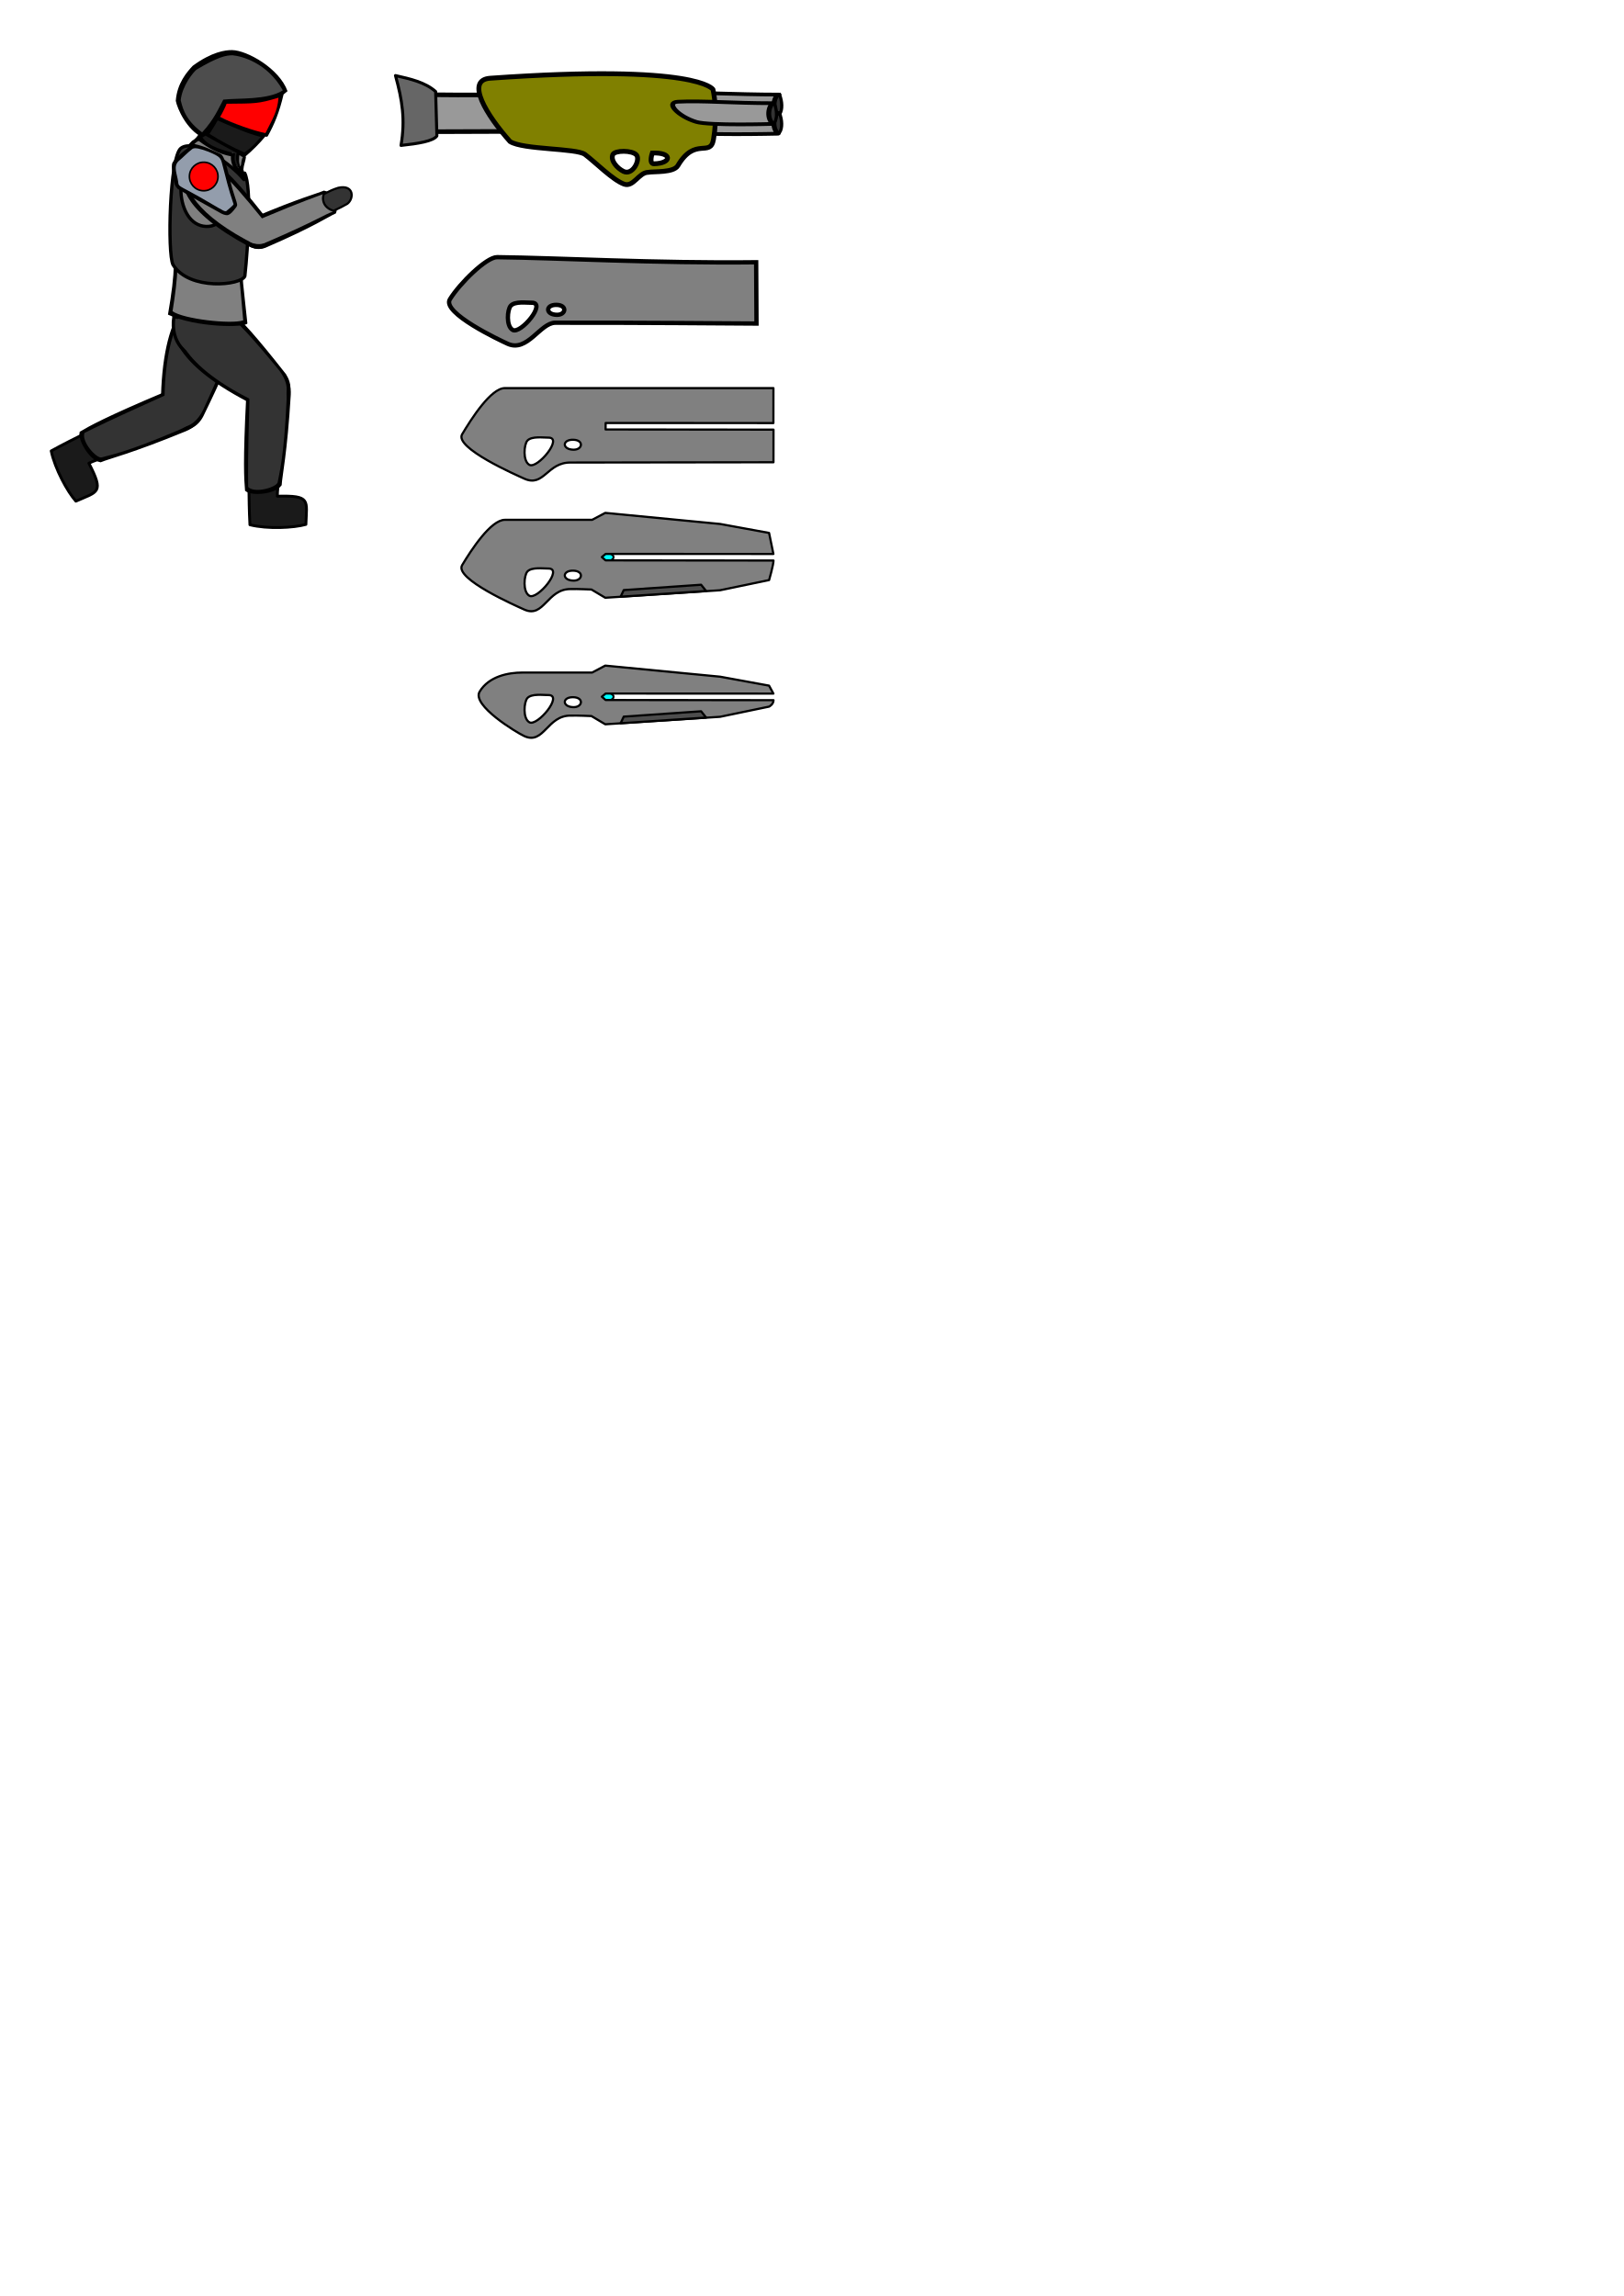
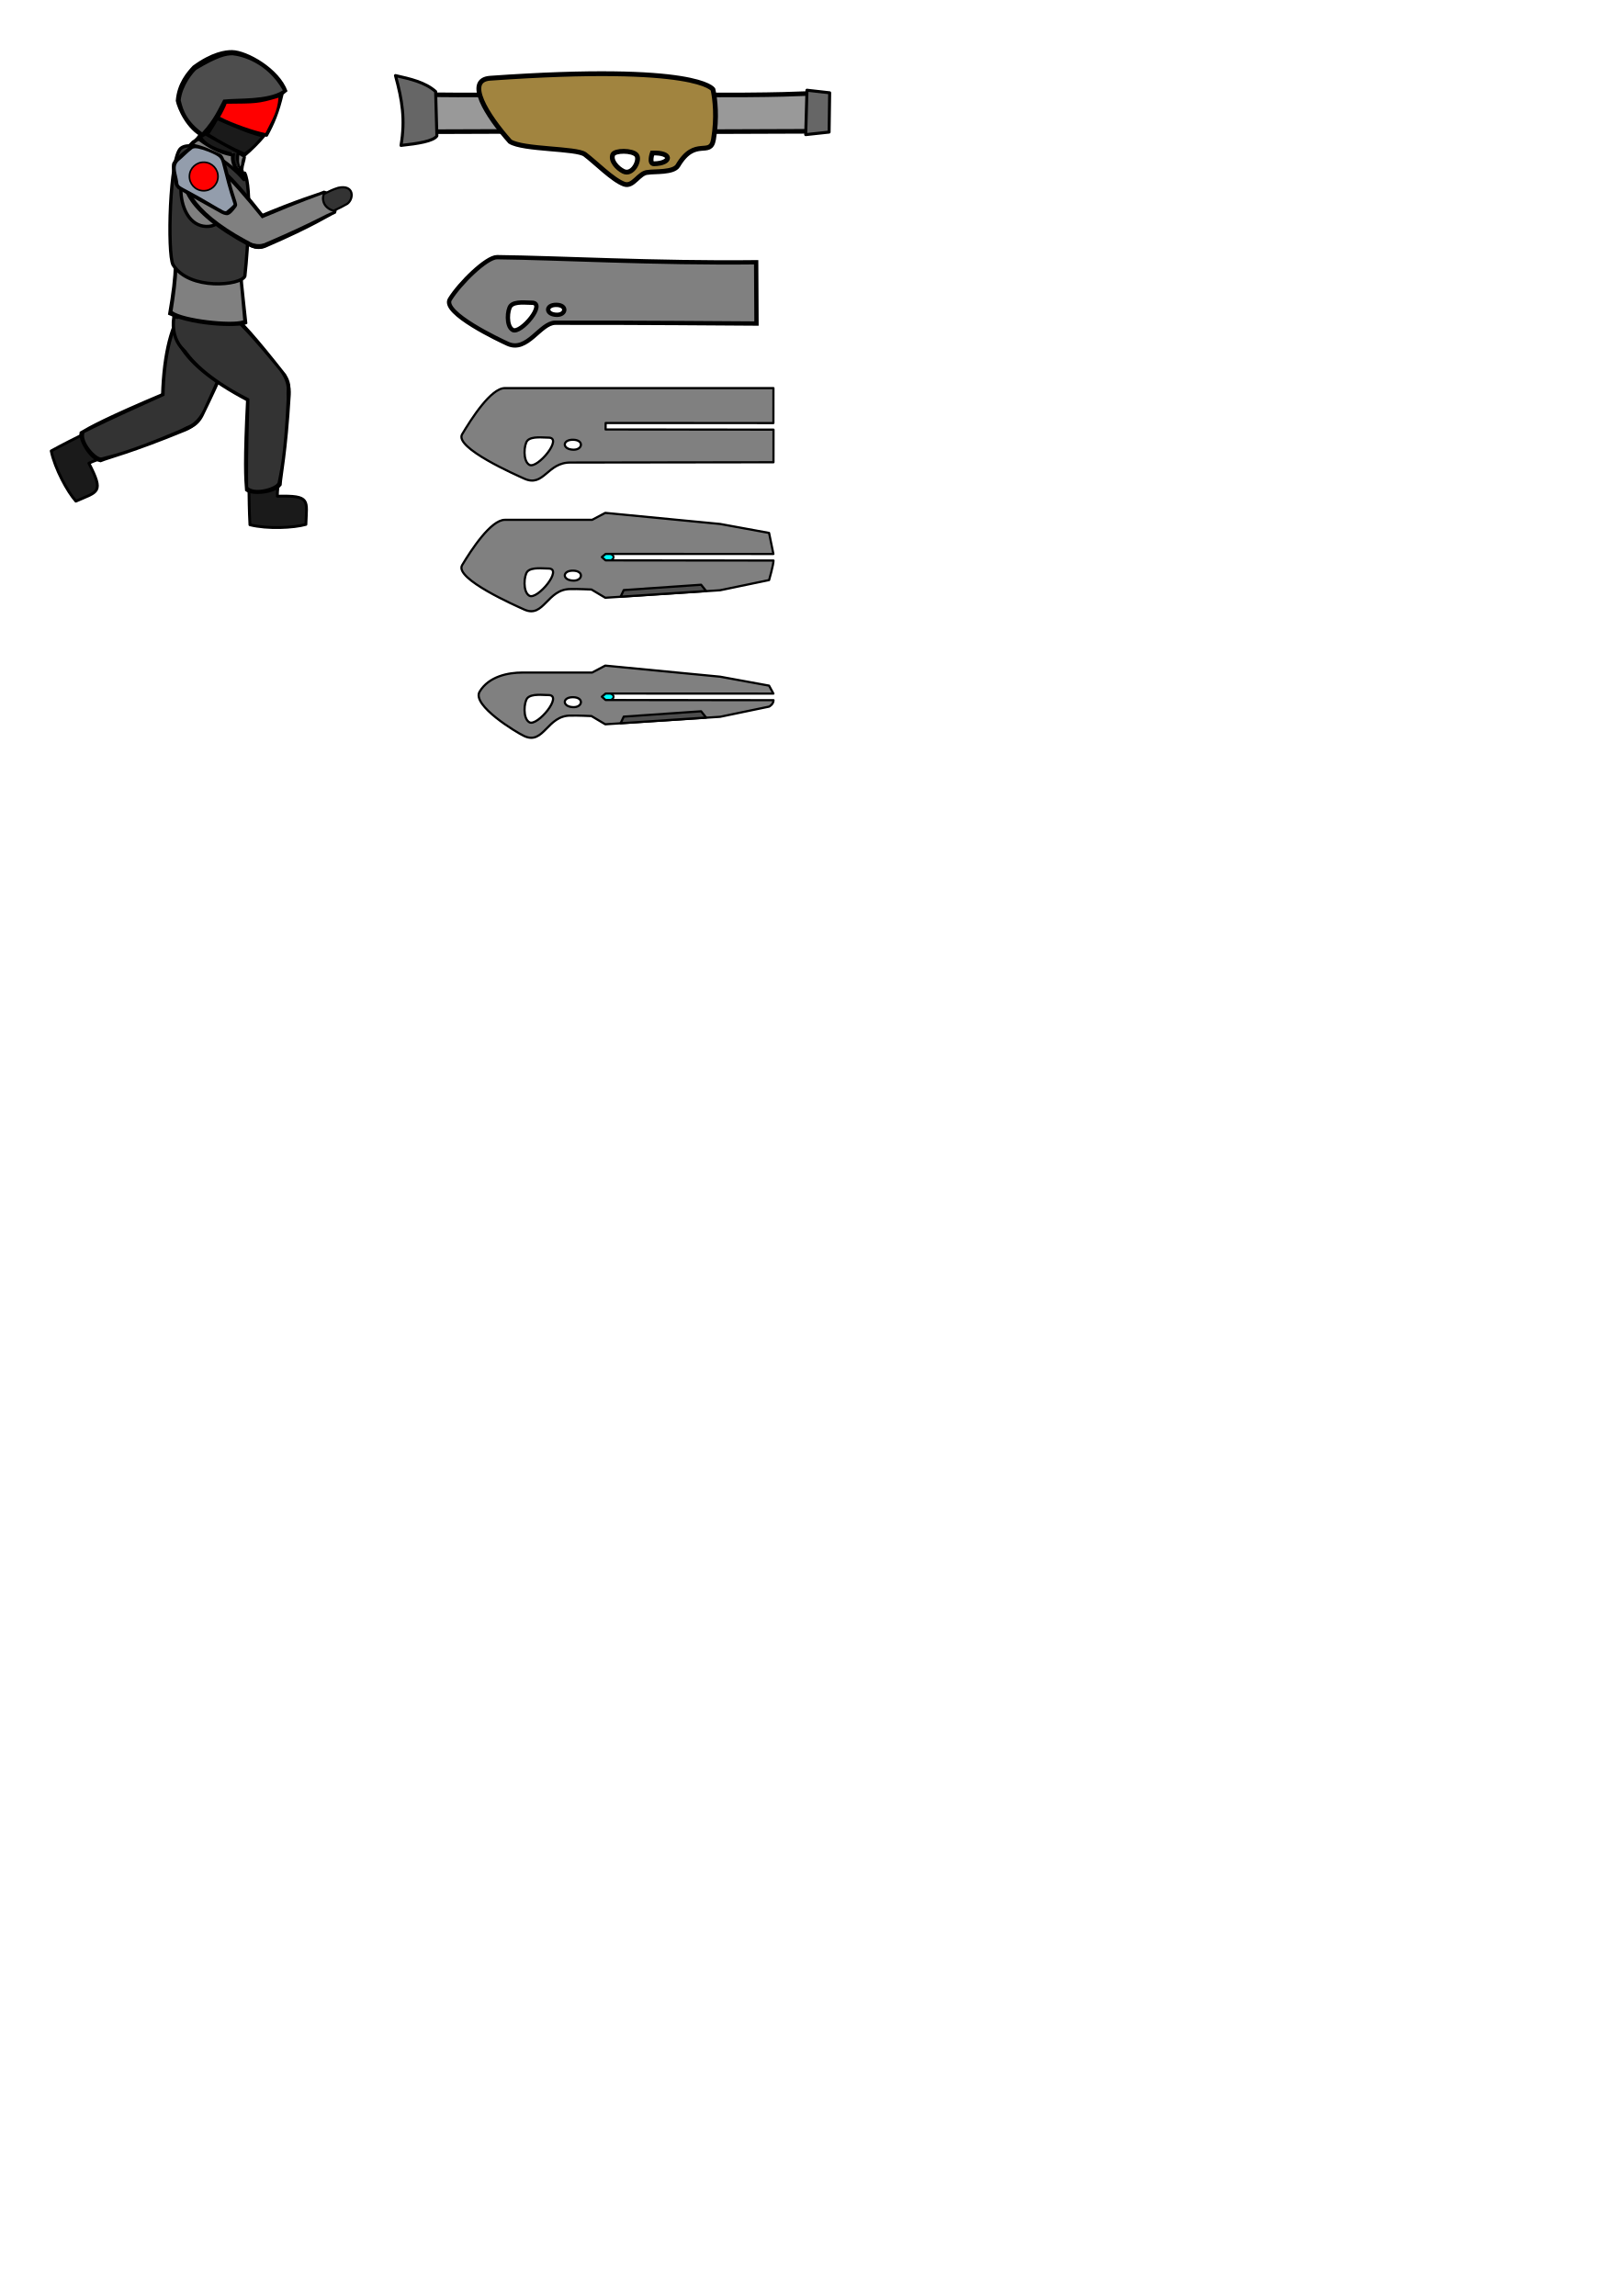
<svg xmlns="http://www.w3.org/2000/svg" width="210mm" height="297mm" viewBox="0 0 744.094 1052.362" id="svg3833" version="1.1">
  <defs id="defs3835">
    </defs>
  <g id="layer1">
    <path id="path3914" d="m 46.758,210.105 c -3.483,0.891 -6.026,2.208 -6.026,2.208 7.081,13.737 4.162,12.898 -5.956,17.401 -3.831,-4.286 -9.637,-14.903 -11.307,-23.031 5.268,-2.919 10.837,-5.683 16.894,-8.714 4.602,3.758 6.019,9.046 6.395,12.137 z" style="fill:#1a1a1a;fill-rule:evenodd;stroke:#000000;stroke-width:1.297px;stroke-linecap:round;stroke-linejoin:round;stroke-opacity:1" />
    <path id="path3916" d="m 85.013,196.976 c -25.028,10.304 -35.12,12.591 -38.969,14.209 -4.644,-0.922 -9.609,-9.628 -8.913,-12.838 4.07,-2.411 11.202,-6.502 38.706,-18.083 10.677,-4.303 22.757,11.121 9.175,16.712 z" style="fill:#000000;fill-opacity:1;fill-rule:evenodd;stroke:#000000;stroke-width:1.383px;stroke-linecap:butt;stroke-linejoin:miter;stroke-opacity:1" />
    <path style="fill:#000000;fill-opacity:1;fill-rule:evenodd;stroke:#000000;stroke-width:1.308px;stroke-linecap:butt;stroke-linejoin:miter;stroke-opacity:1" d="m 92.722,190.254 c 16.36,-33.588 21.907,-49.03 8.67,-54.446 -13.093,-5.357 -26.661,7.292 -27.025,49.465 -0.103,11.916 13.297,15.364 18.354,4.981 z" id="path3918" />
    <path id="path3920" d="m 82.359,196.907 c -25.312,10.858 -32.203,11.63 -35.9,12.771 -2.405,0.339 -9.213,-7.291 -7.741,-11.252 6.251,-3.068 10.639,-5.362 36.855,-17.154 12.763,-4.873 22.79,8.77 6.786,15.635 z" style="fill:#333333;fill-opacity:1;fill-rule:evenodd;stroke:none;stroke-width:1.067px;stroke-linecap:butt;stroke-linejoin:miter;stroke-opacity:1" />
    <path id="path3922" d="m 93.332,187.301 c 14.424,-31.212 19.035,-45.763 7.489,-50.468 -11.508,-4.689 -24.877,7.594 -25.425,45.495 -0.227,15.705 12.056,17.697 17.936,4.973 z" style="fill:#333333;fill-opacity:1;fill-rule:evenodd;stroke:none;stroke-width:1px;stroke-linecap:butt;stroke-linejoin:miter;stroke-opacity:1" />
    <path style="fill:#1a1a1a;fill-rule:evenodd;stroke:#000000;stroke-width:1.297px;stroke-linecap:round;stroke-linejoin:round;stroke-opacity:1" d="m 127.743,221.045 c -0.712,3.524 -0.633,6.386 -0.633,6.386 15.449,-0.401 13.424,1.862 13.078,12.932 -5.525,1.585 -17.611,2.195 -25.657,0.164 -0.337,-6.013 -0.403,-12.23 -0.499,-19.003 5.386,-2.509 10.764,-1.485 13.711,-0.48 z" id="path3924" />
    <path style="fill:#000000;fill-opacity:1;fill-rule:evenodd;stroke:#000000;stroke-width:1.383px;stroke-linecap:butt;stroke-linejoin:miter;stroke-opacity:1" d="m 132.561,180.887 c -1.608,27.019 -3.938,37.101 -4.156,41.269 -2.85,3.781 -12.849,4.465 -15.437,2.442 -0.401,-4.713 -0.982,-12.915 0.553,-42.718 0.769,-11.486 19.912,-15.655 19.04,-0.993 z" id="path3926" />
    <path id="path3928" d="m 129.861,171.022 c -23.128,-29.341 -34.621,-41.052 -45.255,-31.489 -10.519,9.46 -5.031,27.178 32.786,45.85 10.685,5.276 19.618,-5.291 12.468,-14.361 z" style="fill:#000000;fill-opacity:1;fill-rule:evenodd;stroke:#000000;stroke-width:1.308px;stroke-linecap:butt;stroke-linejoin:miter;stroke-opacity:1" />
    <path style="fill:#333333;fill-opacity:1;fill-rule:evenodd;stroke:none;stroke-width:1.067px;stroke-linecap:butt;stroke-linejoin:miter;stroke-opacity:1" d="m 131.345,183.247 c -1.233,27.515 -3.534,34.056 -4.116,37.881 -0.74,2.313 -10.572,5.125 -13.499,2.076 -0.044,-6.964 -0.201,-11.913 0.584,-40.647 1.164,-13.612 17.81,-16.707 17.031,0.69 z" id="path3930" />
    <path style="fill:#333333;fill-opacity:1;fill-rule:evenodd;stroke:#000000;stroke-width:1.5;stroke-linecap:butt;stroke-linejoin:miter;stroke-miterlimit:4;stroke-dasharray:none;stroke-opacity:1" d="m 79.677,145.239 31.122,3.641 c 0.071,23.329 -34.718,20.384 -31.122,-3.641 z" id="path3932" />
    <path style="fill:#333333;fill-opacity:1;fill-rule:evenodd;stroke:none;stroke-width:1px;stroke-linecap:butt;stroke-linejoin:miter;stroke-opacity:1" d="m 127.468,169.188 c -21.831,-26.564 -32.928,-37.045 -42.186,-28.695 -9.228,8.323 -3.983,25.704 29.907,42.683 14.043,7.035 21.179,-3.158 12.279,-13.987 z" id="path3934" />
    <path id="path3936" d="m 117.173,99.831 c 20.275,-8.589 28.188,-10.571 31.311,-11.919 3.366,0.654 6.022,6.917 5.049,9.476 -3.259,1.419 -9.479,5.904 -31.796,15.548 -8.636,3.591 -15.566,-8.444 -4.564,-13.105 z" style="fill:#000000;fill-opacity:1;fill-rule:evenodd;stroke:#000000;stroke-width:1.067px;stroke-linecap:butt;stroke-linejoin:miter;stroke-opacity:1" />
    <g id="g3938" transform="translate(-671.3223,-53.42215)">
      <g id="g3940" transform="matrix(0.6808952,0,0,0.6808952,242.4868,-186.6868)">
        <g id="g3942" transform="translate(81.91536,-116.7616)">
          <g id="g3944">
            <g transform="translate(122.2645,48.7286)" id="g3946">
              <path style="fill:#808080" d="m 669.263,416.22 c -0.134,-0.251 -0.453,-1.406 -0.59,-2.137 -0.326,-1.74 -0.514,-4.684 -0.371,-5.788 0.047,-0.362 0.099,-0.671 0.114,-0.687 0.016,-0.016 0.536,0.22 1.156,0.523 0.62,0.303 1.382,0.633 1.694,0.732 l 0.567,0.18 -0.201,0.269 c -0.549,0.733 -0.885,1.697 -1.6,4.589 -0.306,1.238 -0.585,2.303 -0.62,2.365 -0.052,0.093 -0.079,0.085 -0.149,-0.046 z" id="path3948" transform="translate(-81.91536,116.7616)" />
              <path style="fill:#1a1a1a" d="m 585.168,535.411 c 0,-0.275 -0.215,-0.53 -0.554,-0.659 -0.743,-0.282 -0.706,-0.697 0.055,-0.617 0.557,0.058 0.606,0.003 0.577,-0.65 -0.021,-0.469 -0.377,-1.172 -1.039,-2.054 -1.327,-1.766 -1.552,-3.384 -0.91,-6.552 0.133,-0.656 0.09,-0.702 -1.155,-1.248 -6.692,-0.01 -18.689,-5.239 -21.27,-10.475 -0.205,-0.786 2.691,-2.125 4.088,-3.871 0.472,-0.589 1.848,1.043 2.764,1.413 3.11,1.257 5.568,1.529 11.641,6.06 1.86,1.388 6.351,2.959 6.298,4.026 l -0.083,1.674 0.015,4.565 c 0.019,5.707 0.125,6.589 0.823,6.854 0.653,0.248 0.65,0.331 -0.044,1.24 -0.634,0.831 -1.207,0.97 -1.207,0.292 z" id="path3950" />
              <path style="fill:#808080" d="m 541.369,629.98 c 2.519,-23.742 2.601,-31.746 2.658,-51.948 0.058,-27.367 1.011,-44.239 2.754,-48.729 2.218,-5.714 7.363,-12.004 11.377,-13.909 1.532,-0.727 1.65,-0.723 2.809,0.096 2.062,1.457 7.498,4.037 13.315,6.321 3.063,1.203 8.247,2.938 8.438,3.239 -0.064,2.567 -0.104,4.152 0.09,6.626 1.859,3.357 2.332,4.099 3.626,5.434 1.493,1.54 2.317,1.079 1.934,6.922 -0.159,2.433 0.031,12.901 0.424,23.262 0.655,17.297 0.656,19.604 0.004,28.189 -2.76,19.385 1.408,26.701 1.206,42.48 -9.639,-0.449 -46.913,1.492 -48.636,-7.984 z" id="path3952" />
              <g style="fill:#333333" id="g3954">
                <path style="fill:#000000" d="m 588.574,586.932 c 0.049,25.962 0.628,22.432 3.559,51.45 -1.25,2.884 -34.225,3.005 -53.459,-5.916 5.147,-29.83 4.723,-38.273 2.249,-67.576 -0.614,-20.097 -0.512,-35.428 13.997,-49.505 2.468,-1.251 3.502,-3.188 4.545,-4.483 0.949,-0.123 2.606,0.688 2.833,-0.247 1.497,-6.173 10.473,-0.077 24.846,9.921 -0.337,0.337 -1.36,2.814 0.856,3.606 6.715,3.338 0.869,3.102 -1.196,0.846 -0.523,1.527 -0.226,6.614 0.677,7.659 0.89,-2.846 0.675,-8.27 3.724,-6.526 -0.312,3.047 -1.583,5.566 -1.77,8.655 1.108,3.155 1.705,6.404 1.999,8.598 -0.64,15.186 -2.903,30.524 -2.859,43.519 z m -44.542,-21.347 c 2.101,30.634 1.465,40.934 -2.265,64.586 7.147,5.24 39.426,8.901 47.557,6.151 -2.948,-35.581 -2.498,-20.478 -3.135,-49.318 -0.185,-8.374 4.65,-46.62 0.607,-48.812 -5.081,-4.02 -5.949,-9.145 -5.728,-12.303 -7.864,-1.504 -15.023,-5.301 -21.496,-10.229 -1.085,-0.829 -10.575,7.447 -13.356,22.626 -1.271,6.938 -2.659,20.387 -2.185,27.299 z m 42.05,-31.22 c -1.081,-5.166 -1.482,-4.378 -1.563,-7.855 -0.007,-1.903 0.992,-4.851 0.455,-5.285 -5.603,-4.523 -11.021,-6.6 -15.968,-9.556 -1.015,-0.606 -1.552,-0.735 -4.294,-1.697 -0.234,0.576 -0.464,1.7 -1.103,2.241 -0.571,0.483 -1.531,0.411 -2.096,0.488 5.349,7.723 15.655,9.009 22.392,11.402 -1.539,5.915 1.706,8.426 2.178,10.261 z" id="path3956" />
              </g>
            </g>
          </g>
        </g>
      </g>
      <path id="path3958" d="m 750.626,174.798 c 7.521,12.002 31.255,9.424 32.906,5.195 1.478,-13.584 3.172,-40.778 -0.054,-47.215 -0.261,-0.521 0.397,3.947 -0.519,2.796 -5.363,-6.738 -22.461,-19.019 -28.742,-14.195 -5.139,3.946 -6.295,48.178 -3.591,53.419 z m 15.236,-17.581 c -14.755,-0.45 -15.236,-30.826 -2.829,-30.677 12.407,0.149 17.584,31.127 2.829,30.677 z" style="fill:#333333;fill-rule:evenodd;stroke:#000000;stroke-width:1.5;stroke-linecap:butt;stroke-linejoin:miter;stroke-miterlimit:4;stroke-dasharray:none;stroke-opacity:1" />
    </g>
    <path style="fill:#000000;fill-opacity:1;fill-rule:evenodd;stroke:#000000;stroke-width:1px;stroke-linecap:butt;stroke-linejoin:miter;stroke-opacity:1" d="M 122.505,101.302 C 103.89,77.701 94.778,68.231 87.32,75.521 c -7.377,7.212 -2.446,21.277 26.591,36.806 8.204,4.388 14.348,-3.73 8.594,-11.026 z" id="path3960" />
    <path id="path3962" d="M 120.199,100.281 C 103.67,79.946 94.881,70.304 88.389,76.67 c -6.47,6.346 -1.005,19.454 24.318,33.223 9.996,5.435 14.092,-1.493 7.492,-9.612 z" style="fill:#808080;fill-opacity:1;fill-rule:evenodd;stroke:none;stroke-width:1px;stroke-linecap:butt;stroke-linejoin:miter;stroke-opacity:1" />
    <path style="fill:#808080;fill-opacity:1;fill-rule:evenodd;stroke:none;stroke-width:1.067px;stroke-linecap:butt;stroke-linejoin:miter;stroke-opacity:1" d="m 119.216,100.431 c 20.643,-8.688 26.328,-10.452 29.01,-11.501 -0.415,1.088 2.701,6.938 4.4,8.038 -4,1.318 -7.305,4.05 -30.004,13.858 -10.286,4.077 -14.23,-5.84 -3.406,-10.395 z" id="path3964" />
    <path id="path3966" d="m 148.621,88.82 c 2.66,-1.275 3.54,-1.857 6.409,-2.746 7.214,-1.587 7.307,4.916 4.15,7.325 -1.833,1.086 -3.594,1.938 -6.31,3.226 -6.685,-2.079 -4.597,-8.235 -4.249,-7.805 z" style="fill:#333333;fill-rule:evenodd;stroke:#000000;stroke-width:1px;stroke-linecap:round;stroke-linejoin:round;stroke-opacity:1" />
    <g id="g3968" transform="matrix(0.4440557,-0.4237996,0.4237996,0.4440557,-415.9817,100.914)">
      <path id="path3970" d="m 613.511,575.34 c -0.688,-2.458 -3.164,-10.873 -5.502,-18.702 -2.338,-7.829 -4.254,-14.743 -4.258,-15.364 -0.007,-1.06 2.363,-5.15 6.012,-10.375 2.676,-3.832 4.528,-4.367 14.021,-4.056 7.306,0.24 8.91,0.514 10.098,1.729 2.046,2.092 8.413,16.55 8.382,19.034 -0.018,1.483 -1.68,5.051 -5.687,12.214 -3.114,5.565 -6.897,12.641 -8.406,15.723 -2.551,5.208 -2.88,5.645 -4.66,6.187 -2.081,0.634 -7.041,-0.12 -8.093,-1.231 -0.36,-0.38 -1.217,-2.701 -1.905,-5.159 z" style="fill:#939dac" />
      <path style="fill:#000000" d="m 602.345,542.649 c -0.002,-2.559 0.52,-3.765 1.045,-4.585 0.525,-0.82 1.931,-3.082 3.124,-5.027 1.236,-2.013 2.987,-4.353 4.067,-5.433 1.706,-1.706 2.105,-1.931 3.971,-2.239 5.288,-0.87 11.132,0.125 15.961,0.397 1.504,0.08 2.939,0.496 3.989,1.138 4.942,7.533 5.633,11.038 9.028,18.939 1.689,3.931 -8.971,18.685 -13.545,28.808 -0.696,1.55 -1.834,3.888 -2.53,5.195 -1.452,2.732 -1.37,2.689 -6.243,3.25 -3.069,0.353 -4.891,0.044 -5.913,-1.003 -0.845,-0.866 -1.938,-2.549 -2.765,-5.86 -3.385,-11.074 -7.279,-23.121 -10.19,-33.582 z m 14.621,36.931 c 0.773,0.018 6.862,0.638 7.65,0.058 5.219,-11.199 9.008,-17.543 14.503,-27.418 2.275,-4.112 2.963,-4.803 -1.029,-13.893 -2.974,-6.114 -5.028,-9.314 -7.194,-9.753 -5.103,-0.57 -8.703,-0.172 -13.869,-0.518 -5.675,0.085 -7.257,6.089 -10.769,10.904 -1.965,2.591 -1.733,2.094 1.449,11.933 3.322,10.202 4.815,16.357 7.068,23.739 0.898,2.254 0.755,3.659 2.19,4.947 z" id="path3972" />
      <circle r="10.66" transform="matrix(0.6945647,0.7194302,-0.7194302,0.6945647,0,0)" cy="-66.523" cx="827.734" id="circle3974" style="fill:#ff0000;stroke:#000000;stroke-width:1.218;stroke-linecap:round;stroke-linejoin:round;stroke-miterlimit:4;stroke-dasharray:none;stroke-opacity:1" />
    </g>
    <g id="g3976" transform="matrix(0.6808952,0,0,0.6808952,-366.9009,-333.2917)">
      <path style="fill:#4d4d4d" d="m 673.738,579.735 c -3.092,-2.097 -6.285,-5.001 -8.395,-7.633 -3.722,-4.644 -6.735,-11.257 -6.743,-14.802 -0.005,-2.042 1.333,-6.678 2.957,-10.25 1.874,-4.123 5.079,-9.201 7.365,-11.67 0.777,-0.839 2.867,-2.409 5.495,-4.129 4.364,-2.855 8.774,-4.972 12.72,-6.106 3.179,-0.913 7.854,-1.307 10.34,-0.871 2.669,0.468 5.422,1.429 8.782,3.066 9.521,4.637 18.151,12.504 23.585,21.499 0.663,1.098 0.841,1.5 0.725,1.639 -0.237,0.286 -2.772,1.561 -4.259,2.142 -5.782,2.26 -13.276,3.423 -27.841,4.321 -4.868,0.3 -7.866,0.529 -8.367,0.64 -0.221,0.049 -0.813,1.082 -2.407,4.202 -4.33,8.478 -7.303,13.085 -11.485,17.798 l -1.013,1.141 -1.459,-0.99 z" id="path3978" />
      <path style="fill:#1a1a1a" d="m 699.814,591.666 c -4.427,-2.039 -11.473,-5.587 -15.079,-7.593 -3.237,-1.801 -7.017,-4.06 -7.017,-4.194 0,-0.053 1.351,-1.968 3.001,-4.256 1.651,-2.287 3.31,-4.613 3.687,-5.169 l 0.685,-1.01 4.281,1.831 c 9.95,4.257 18.634,7.514 24.828,9.312 1.062,0.308 1.964,0.593 2.003,0.632 0.237,0.237 -6.73,7.686 -8.953,9.574 -1.526,1.295 -3.306,2.556 -3.591,2.545 -0.128,-0.005 -1.858,-0.758 -3.845,-1.673 z" id="path3980" />
      <path id="path3983" d="m 709.048,577.668 c -4.629,-1.616 -11.68,-4.447 -15.669,-6.291 l -7.252,-3.354 2.254,-4.596 2.254,-4.596 13.414,-1.014 c 7.378,-0.558 15.547,-1.662 18.153,-2.455 2.606,-0.792 4.931,-1.248 5.165,-1.014 0.864,0.864 -2.496,11.656 -5.871,18.857 -1.911,4.079 -3.601,7.413 -3.754,7.409 -0.153,-0.004 -4.067,-1.33 -8.696,-2.945 z" style="fill:#ff0000" />
      <path id="path3985" d="m 675.341,582.126 c -10.977,-5.234 -17.159,-19.545 -18.189,-24.746 0.851,-11.83 7.49,-19.428 11.425,-23.617 12.687,-9.328 21.945,-10.659 26.535,-10.551 9.962,0.142 31.723,12.272 37.259,27.641 -0.876,0.757 -1.766,1.5 -2.667,2.225 -2.752,11.926 -6.245,20.245 -10.555,27.965 -0.506,0.574 -0.397,0.604 -1.756,0.388 -3.649,4.416 -8.746,9.554 -13.588,13.61 -9.908,-4.455 -19.067,-10.051 -27.018,-14.433 0,0 -0.768,0.893 -1.446,1.518 z m 39.023,-0.416 c -9.767,-2.553 -20.5,-7.434 -28.981,-11.15 -0.825,1.504 -3.748,6.396 -5.5,9.054 8.37,5.231 15.357,8.955 23.436,12.455 5.535,-3.567 8.094,-7.006 11.045,-10.358 z m -39.473,-3.123 c 8.129,-8.727 11.316,-16.729 14.245,-22.036 9.552,-1.149 29.859,0.416 40.07,-6.238 -10.483,-18.674 -27.748,-23.019 -33.783,-23.612 -4.424,-0.073 -10.357,1.306 -24.401,9.742 -2.039,1.724 -9.564,10.648 -10.548,20.576 0.878,2.523 1.698,12.344 14.416,21.568 z m 51.409,-23.333 c -13.764,4.156 -15.549,3.886 -34.933,4.077 -0.379,1.374 -3.63,7.856 -4.373,8.8 8.661,4.508 22.744,9.461 30.513,10.949 4.556,-9.277 8.037,-14.058 8.792,-23.826 z" style="fill:#000000;image-rendering:auto" />
    </g>
    <g id="g5468">
-       <path id="path4938" d="m 252.754,42.719 0.036,17.452 -55.314,0.195 c -2.793,-6.515 1.15,-9.045 -1.643,-16.95 39.291,0.47 56.921,-0.697 56.921,-0.697 z" style="fill:#999999;fill-rule:evenodd;stroke:#000000;stroke-width:2.118;stroke-linecap:butt;stroke-linejoin:miter;stroke-miterlimit:4;stroke-dasharray:none;stroke-opacity:1" />
-       <path id="path4942" d="m 199.637,41.953 0.574,20.355 c -1.645,2.385 -8.494,3.501 -16.437,4.349 2.004,-11.855 0.572,-20.735 -2.542,-32.022 6.742,1.541 13.537,3.005 18.406,7.318 z" style="fill:#666666;fill-rule:evenodd;stroke:#000000;stroke-width:1.377px;stroke-linecap:round;stroke-linejoin:round;stroke-opacity:1" />
-       <g transform="matrix(1.465164,0,0,1.111321,-85.38868,21.71489)" id="g4974">
-         <path style="fill:#333333;fill-rule:evenodd;stroke:#000000;stroke-width:1px;stroke-linecap:butt;stroke-linejoin:miter;stroke-opacity:1" d="m 302.105,19.443 c 0.824,2.827 1.012,6.209 0,8.232 l -6.421,-3.622 z" id="path4972" />
-         <path style="fill:#999999;fill-rule:evenodd;stroke:#000000;stroke-width:1.539;stroke-linecap:round;stroke-linejoin:round;stroke-miterlimit:4;stroke-dasharray:none;stroke-opacity:1" d="m 301.923,19.472 c -1.358,0.228 -2.537,5.61 -0.305,8.539 0,0 -25.509,0.805 -29.623,-0.838 -5.628,-2.248 -9.835,-8.042 -5.734,-8.316 7.836,-0.524 22.218,0.615 35.662,0.615 z" id="path4968" />
-       </g>
-       <g id="g4990" transform="matrix(1.465164,0,0,1.111321,-85.42431,30.15074)">
-         <path id="path4992" d="m 302.105,19.443 c 0.824,2.827 1.012,6.209 0,8.232 l -6.421,-3.622 z" style="fill:#333333;fill-rule:evenodd;stroke:#000000;stroke-width:1px;stroke-linecap:butt;stroke-linejoin:miter;stroke-opacity:1" />
-         <path id="path4994" d="m 301.923,19.472 c -1.358,0.228 -2.537,5.61 -0.305,8.539 0,0 -25.509,0.805 -29.623,-0.838 -5.628,-2.248 -9.835,-8.042 -5.734,-8.316 7.836,-0.524 22.218,0.615 35.662,0.615 z" style="fill:#999999;fill-rule:evenodd;stroke:#000000;stroke-width:1.539;stroke-linecap:round;stroke-linejoin:round;stroke-miterlimit:4;stroke-dasharray:none;stroke-opacity:1" />
-       </g>
-       <path id="path4126" d="m 326.977,63.881 c 1.7,-10.039 0.714,-18.507 -0.232,-22.853 0,0 -6.413,-11.944 -102.126,-5.174 -11.601,0.821 -1.568,17.035 9.115,29.018 5.952,3.817 30.447,2.989 34.338,5.917 4.974,3.743 12.713,11.724 17.958,13.611 4.217,1.517 6.73,-5.306 10.927,-5.409 2.865,-0.519 11.707,0.272 13.687,-3.076 7.941,-13.433 14.902,-3.585 16.333,-12.033 z m -27.264,11.188 c 8.205,-0.185 8.606,-5.312 -0.78,-4.928 0,0 -1.726,4.985 0.78,4.928 z m -18.892,-4.189 c 0.844,-2.05 9.031,-2.098 10.891,0.199 1.807,2.232 -1.828,9.535 -6.016,7.455 -2.881,-1.431 -5.997,-4.927 -4.875,-7.654 z" style="fill:#808000;fill-rule:evenodd;stroke:#000000;stroke-width:2.214px;stroke-linecap:butt;stroke-linejoin:miter;stroke-opacity:1" />
-       <g transform="matrix(1.465164,0,0,1.111321,-87.79434,25.66585)" id="g4996">
-         <path style="fill:#333333;fill-rule:evenodd;stroke:#000000;stroke-width:1px;stroke-linecap:butt;stroke-linejoin:miter;stroke-opacity:1" d="m 302.105,19.443 c 0.824,2.827 1.012,6.209 0,8.232 l -6.421,-3.622 z" id="path4998" />
-         <path style="fill:#999999;fill-rule:evenodd;stroke:#000000;stroke-width:1.539;stroke-linecap:round;stroke-linejoin:round;stroke-miterlimit:4;stroke-dasharray:none;stroke-opacity:1" d="m 301.923,19.472 c -1.358,0.228 -2.537,5.61 -0.305,8.539 0,0 -19.82,0.805 -23.934,-0.838 -5.628,-2.248 -9.835,-8.042 -5.734,-8.316 7.836,-0.524 16.529,0.615 29.973,0.615 z" id="path5000" />
+       <g id="g4208">
+         <path id="path4204" d="m 372.754,42.719 0.036,17.452 -55.314,0.195 c -2.793,-6.515 1.15,-9.045 -1.643,-16.95 39.291,0.47 56.921,-0.697 56.921,-0.697 z" style="fill:#999999;fill-rule:evenodd;stroke:#000000;stroke-width:2.118;stroke-linecap:butt;stroke-linejoin:miter;stroke-miterlimit:4;stroke-dasharray:none;stroke-opacity:1" />
+         <path style="fill:#999999;fill-rule:evenodd;stroke:#000000;stroke-width:2.118;stroke-linecap:butt;stroke-linejoin:miter;stroke-miterlimit:4;stroke-dasharray:none;stroke-opacity:1" d="m 252.754,42.719 0.036,17.452 -55.314,0.195 c -2.793,-6.515 1.15,-9.045 -1.643,-16.95 39.291,0.47 56.921,-0.697 56.921,-0.697 z" id="path4938" />
+         <path style="fill:#666666;fill-rule:evenodd;stroke:#000000;stroke-width:1.377px;stroke-linecap:round;stroke-linejoin:round;stroke-opacity:1" d="m 199.637,41.953 0.189,6.705 0.385,13.65 c -1.645,2.385 -8.494,3.501 -16.437,4.349 2.004,-11.855 0.572,-20.735 -2.542,-32.022 6.742,1.541 13.537,3.005 18.406,7.318 z" id="path4942" />
+         <path style="fill:#a1843f;fill-rule:evenodd;stroke:#000000;stroke-width:2.214px;stroke-linecap:butt;stroke-linejoin:miter;stroke-opacity:1;fill-opacity:1" d="m 326.977,63.881 c 1.7,-10.039 0.714,-18.507 -0.232,-22.853 0,0 -6.413,-11.944 -102.126,-5.174 -11.601,0.821 -1.568,17.035 9.115,29.018 5.952,3.817 30.447,2.989 34.338,5.917 4.974,3.743 12.713,11.724 17.958,13.611 4.217,1.517 6.73,-5.306 10.927,-5.409 2.865,-0.519 11.707,0.272 13.687,-3.076 7.941,-13.433 14.902,-3.585 16.333,-12.033 z m -27.264,11.188 c 8.205,-0.185 8.606,-5.312 -0.78,-4.928 0,0 -1.726,4.985 0.78,4.928 z m -18.892,-4.189 c 0.844,-2.05 9.031,-2.098 10.891,0.199 1.807,2.232 -1.828,9.535 -6.016,7.455 -2.881,-1.431 -5.997,-4.927 -4.875,-7.654 z" id="path4126" />
+         <path id="path4206" d="m 369.805,41.352 -0.574,20.355 10.72,-1.16 0.26,-18.022 z" style="fill:#666666;fill-rule:evenodd;stroke:#000000;stroke-width:1.377px;stroke-linecap:round;stroke-linejoin:round;stroke-opacity:1" />
      </g>
    </g>
    <path id="path5004" d="m 354.46,211.874 0.016,-14.954 -76.954,-0.077 0.026,-2.961 76.881,0.027 0.013,-16.024 -123.065,-3.5e-4 c -6.417,0 -15.373,14.088 -19.586,21.145 -3.725,6.238 25.056,18.817 28.498,20.374 9.01,4.076 10.458,-7.593 21.286,-7.404 l 92.885,-0.125 z m -91.728,-5.756 c 4.317,0.119 5,-4.462 -0.078,-4.561 -5.078,-0.098 -5.138,4.416 0.078,4.561 z m -21.071,-4.126 c 1.945,-2.203 7.401,-1.361 9.566,-1.41 7.2,-0.161 -4.996,14.525 -8.629,12.474 -3.118,-1.76 -2.474,-9.323 -0.937,-11.064 z" style="fill:#808080;fill-rule:evenodd;stroke:#000000;stroke-width:1;stroke-linecap:round;stroke-linejoin:round;stroke-miterlimit:4;stroke-dasharray:none;stroke-opacity:1" />
    <path style="fill:#808080;fill-rule:evenodd;stroke:#000000;stroke-width:1.984;stroke-linecap:butt;stroke-linejoin:miter;stroke-miterlimit:4;stroke-dasharray:none;stroke-opacity:1" d="m 346.675,148.299 -0.072,-13.513 -0.025,-4.658 -0.053,-9.925 c -45.819,0.538 -91.399,-2.033 -118.747,-2.331 -4.886,-0.014 -17.157,12.043 -21.617,19.332 -3.792,6.198 23.056,18.817 26.498,20.374 9.01,4.076 14.916,-9.62 21.786,-9.654 26.252,-0.132 92.23,0.375 92.23,0.375 z m -91.573,-4.005 c 4.317,0.119 5,-4.462 -0.078,-4.561 -5.078,-0.098 -5.138,4.416 0.078,4.561 z m -21.071,-4.126 c 1.945,-2.203 7.401,-1.361 9.566,-1.41 7.2,-0.161 -4.996,14.525 -8.629,12.474 -3.118,-1.76 -2.474,-9.323 -0.937,-11.064 z" id="path5408" />
    <g id="g5462">
      <ellipse ry="1.989" rx="3.817" cy="255.362" cx="277.366" id="path5454" style="fill:#00ffff;stroke:#000000;stroke-width:0.918;stroke-linecap:round;stroke-linejoin:round;stroke-miterlimit:4;stroke-dasharray:none;stroke-opacity:1" />
      <path id="path5421" d="m 354.476,256.92 -76.954,-0.077 -1.717,-1.511 1.743,-1.45 76.881,0.027 -1.987,-9.649 -22.404,-4.099 -52.676,-5.083 -6,3.182 -39.986,-1.3e-4 c -6.417,0 -15.373,13.713 -19.586,20.77 -3.725,6.238 25.056,18.817 28.498,20.374 9.01,4.076 10.458,-9.593 21.286,-9.404 2.759,-0.108 9.467,0.206 9.467,0.206 l 6.333,3.773 52.63,-3.436 22.455,-4.667 c 0,0 2.014,-6.995 2.016,-8.954 z m -91.744,9.199 c 4.317,0.119 5,-4.462 -0.078,-4.561 -5.078,-0.098 -5.138,4.416 0.078,4.561 z m -21.071,-4.126 c 1.945,-2.203 7.401,-1.361 9.566,-1.41 7.2,-0.161 -4.996,14.525 -8.629,12.474 -3.118,-1.76 -2.474,-9.323 -0.937,-11.064 z" style="fill:#808080;fill-rule:evenodd;stroke:#000000;stroke-width:1;stroke-linecap:round;stroke-linejoin:round;stroke-miterlimit:4;stroke-dasharray:none;stroke-opacity:1" />
      <path id="path5456" d="m 285,272.362 0,0 0,0" style="fill:none;fill-rule:evenodd;stroke:#000000;stroke-width:1px;stroke-linecap:butt;stroke-linejoin:miter;stroke-opacity:1" />
      <path id="path5458" d="m 284.407,273.486 1.441,-3.026 35.443,-2.449 2.305,2.882 z" style="fill:#4d4d4d;fill-rule:evenodd;stroke:#000000;stroke-width:1px;stroke-linecap:round;stroke-linejoin:round;stroke-opacity:1" />
    </g>
    <g id="g4810" transform="translate(0,58)">
      <ellipse style="fill:#00ffff;stroke:#000000;stroke-width:0.918;stroke-linecap:round;stroke-linejoin:round;stroke-miterlimit:4;stroke-dasharray:none;stroke-opacity:1" id="ellipse4812" cx="277.366" cy="261.362" rx="3.817" ry="1.989" />
      <path style="fill:#808080;fill-rule:evenodd;stroke:#000000;stroke-width:1;stroke-linecap:round;stroke-linejoin:round;stroke-miterlimit:4;stroke-dasharray:none;stroke-opacity:1" d="m 354.476,262.92 -76.954,-0.077 -1.717,-1.511 1.743,-1.45 76.881,0.027 -1.987,-3.649 -22.404,-4.099 -52.676,-5.083 -6,3.182 -31.986,-1.3e-4 c -6.417,0 -15.373,1.713 -19.586,8.77 -3.725,6.238 17.056,18.817 20.498,20.374 9.01,4.076 10.458,-9.593 21.286,-9.404 2.759,-0.108 9.467,0.206 9.467,0.206 l 6.333,3.773 52.63,-3.436 22.455,-4.667 c 0,0 2.014,-0.995 2.016,-2.954 z m -91.744,3.199 c 4.317,0.119 5,-4.462 -0.078,-4.561 -5.078,-0.098 -5.138,4.416 0.078,4.561 z m -21.071,-4.126 c 1.945,-2.203 7.401,-1.361 9.566,-1.41 7.2,-0.161 -4.996,14.525 -8.629,12.474 -3.118,-1.76 -2.474,-9.323 -0.937,-11.064 z" id="path4814" />
      <path style="fill:none;fill-rule:evenodd;stroke:#000000;stroke-width:1px;stroke-linecap:butt;stroke-linejoin:miter;stroke-opacity:1" d="m 285,272.362 0,0 0,0" id="path4816" />
      <path style="fill:#4d4d4d;fill-rule:evenodd;stroke:#000000;stroke-width:1px;stroke-linecap:round;stroke-linejoin:round;stroke-opacity:1" d="m 284.407,273.486 1.441,-3.026 35.443,-2.449 2.305,2.882 z" id="path4818" />
    </g>
  </g>
</svg>
